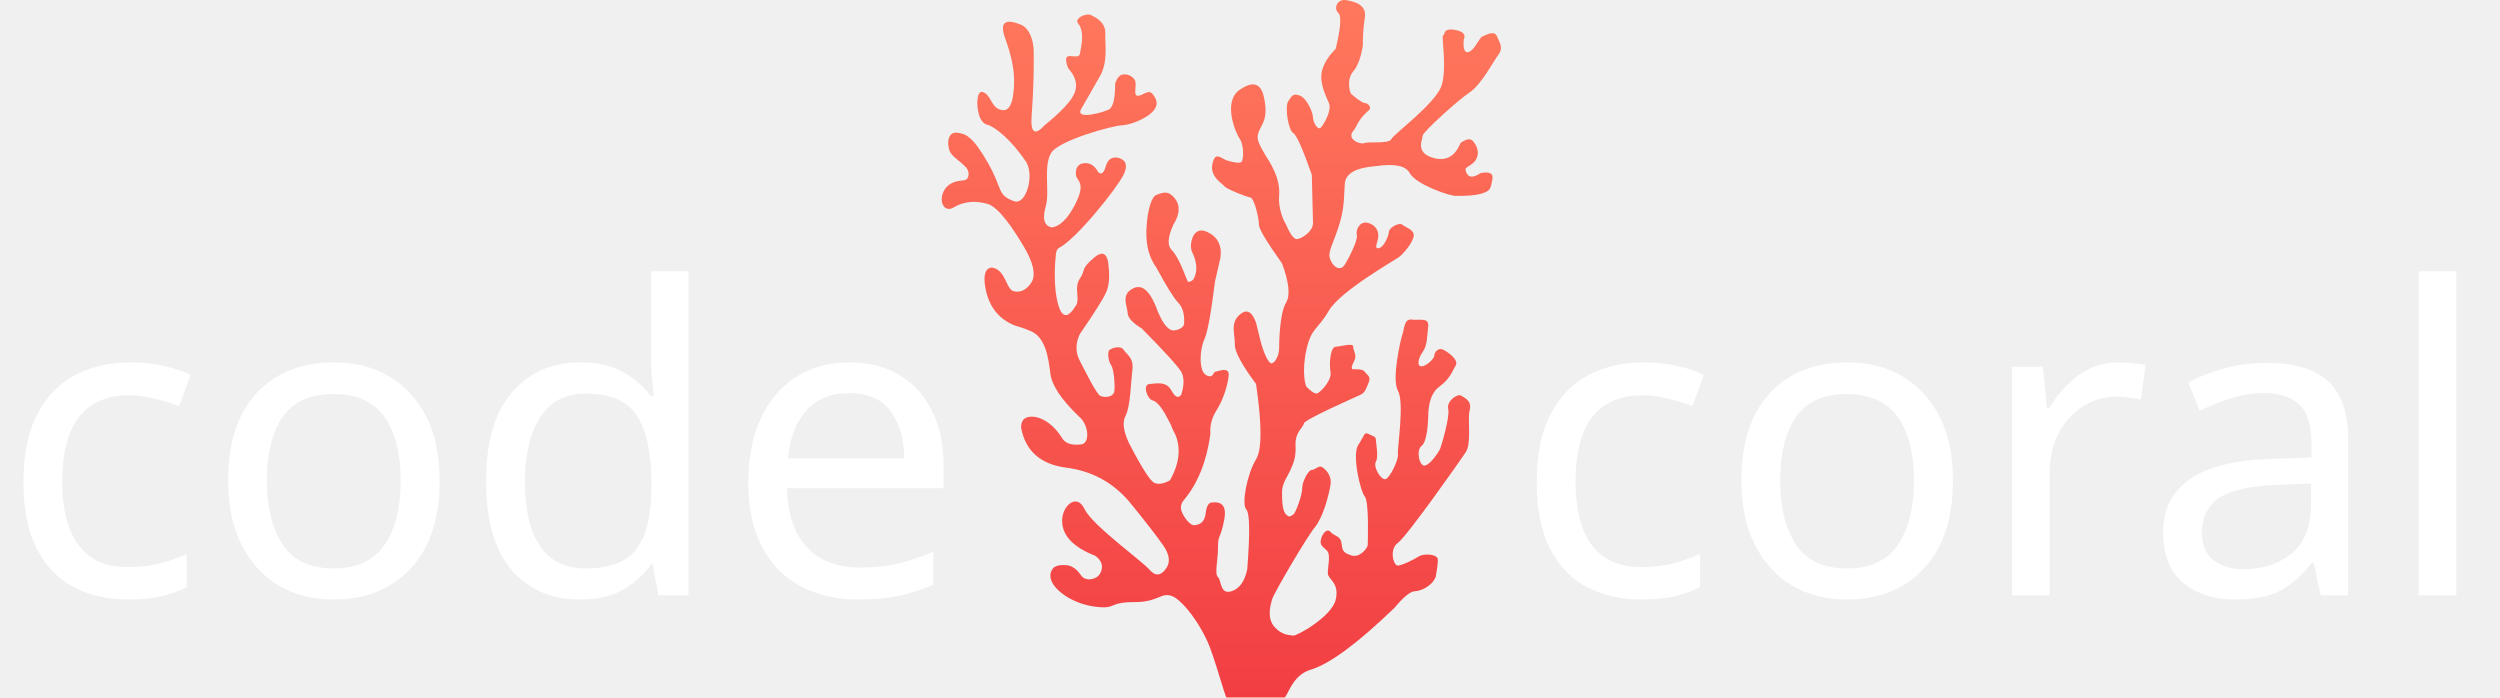
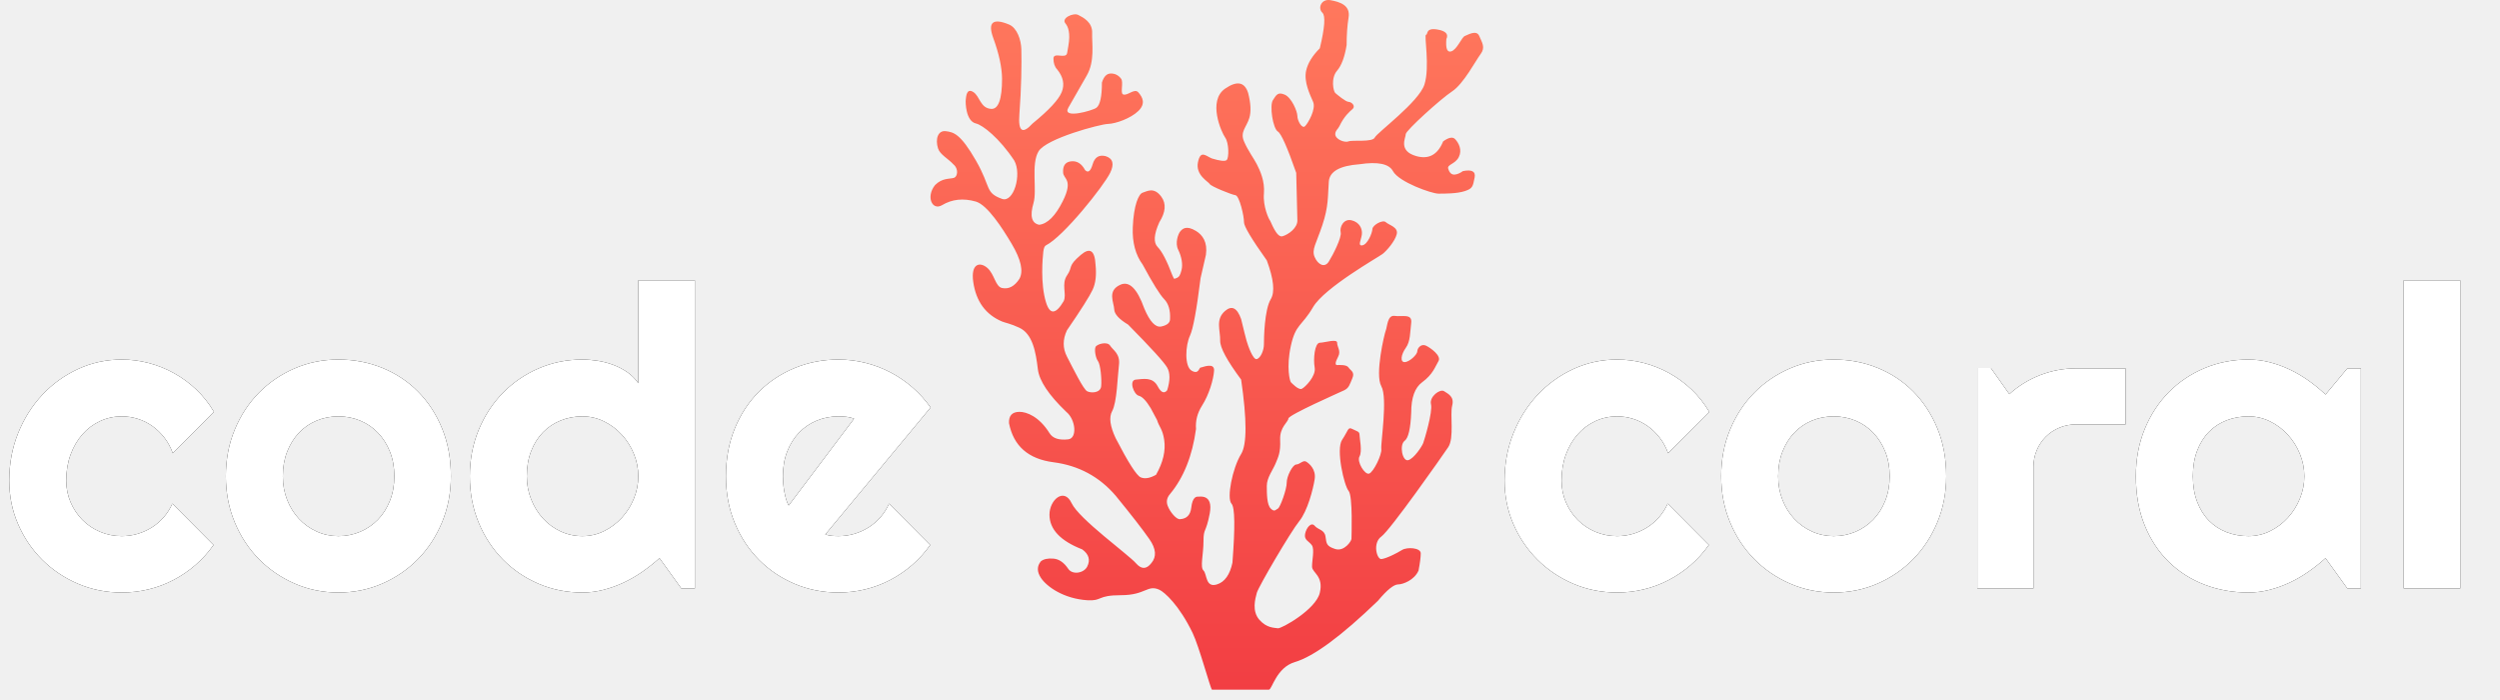
- <svg xmlns="http://www.w3.org/2000/svg" width="258" height="72" viewBox="0 0 258 72">
+ <svg xmlns="http://www.w3.org/2000/svg" xmlns:xlink="http://www.w3.org/1999/xlink" width="261" height="73" viewBox="0 0 261 73">
  <defs>
-     <linearGradient id="code-coral-header-logo-a" x1="50%" x2="50%" y1="0%" y2="100%">
+     <path id="code-coral-header-logo-a" d="M168.892,61.859 C169.851,61.859 170.786,61.748 171.695,61.526 C172.605,61.304 173.472,60.978 174.295,60.548 C175.119,60.118 175.885,59.596 176.594,58.98 C177.303,58.364 177.93,57.669 178.474,56.896 L178.474,56.896 L174.177,52.577 C173.948,53.093 173.651,53.562 173.285,53.985 C172.92,54.407 172.505,54.765 172.039,55.059 C171.574,55.353 171.076,55.578 170.546,55.736 C170.016,55.893 169.465,55.972 168.892,55.972 C168.09,55.972 167.334,55.822 166.625,55.521 C165.916,55.22 165.3,54.805 164.777,54.275 C164.255,53.745 163.843,53.129 163.542,52.427 C163.241,51.725 163.091,50.973 163.091,50.171 C163.091,49.183 163.241,48.281 163.542,47.464 C163.843,46.648 164.255,45.942 164.777,45.348 C165.3,44.754 165.916,44.292 166.625,43.962 C167.334,43.633 168.09,43.468 168.892,43.468 C169.465,43.468 170.023,43.554 170.568,43.726 C171.112,43.898 171.617,44.148 172.082,44.478 C172.548,44.807 172.967,45.212 173.339,45.692 C173.711,46.172 174.005,46.712 174.22,47.314 L174.22,47.314 L178.517,42.995 C178.001,42.122 177.389,41.348 176.68,40.675 C175.971,40.002 175.197,39.433 174.36,38.967 C173.522,38.502 172.641,38.147 171.717,37.904 C170.793,37.66 169.851,37.538 168.892,37.538 C167.273,37.538 165.751,37.868 164.326,38.527 C162.901,39.186 161.655,40.084 160.588,41.223 C159.521,42.362 158.68,43.697 158.064,45.23 C157.448,46.762 157.14,48.409 157.14,50.171 C157.14,51.79 157.448,53.308 158.064,54.726 C158.68,56.144 159.521,57.383 160.588,58.443 C161.655,59.503 162.901,60.337 164.326,60.946 C165.751,61.554 167.273,61.859 168.892,61.859 Z M191.515,61.859 C193.148,61.859 194.677,61.547 196.102,60.924 C197.527,60.301 198.769,59.449 199.829,58.367 C200.889,57.286 201.727,56.004 202.343,54.522 C202.959,53.039 203.267,51.439 203.267,49.72 C203.267,47.887 202.959,46.222 202.343,44.725 C201.727,43.228 200.889,41.946 199.829,40.879 C198.769,39.812 197.527,38.989 196.102,38.408 C194.677,37.828 193.148,37.538 191.515,37.538 C189.896,37.538 188.374,37.846 186.949,38.462 C185.524,39.078 184.278,39.927 183.211,41.008 C182.144,42.089 181.303,43.375 180.687,44.865 C180.071,46.354 179.763,47.973 179.763,49.72 C179.763,51.439 180.071,53.039 180.687,54.522 C181.303,56.004 182.144,57.286 183.211,58.367 C184.278,59.449 185.524,60.301 186.949,60.924 C188.374,61.547 189.896,61.859 191.515,61.859 Z M191.515,55.972 C190.713,55.972 189.957,55.811 189.248,55.489 C188.539,55.166 187.923,54.726 187.401,54.167 C186.878,53.609 186.466,52.95 186.165,52.191 C185.864,51.432 185.714,50.608 185.714,49.72 C185.714,48.775 185.864,47.919 186.165,47.153 C186.466,46.386 186.878,45.728 187.401,45.176 C187.923,44.625 188.539,44.202 189.248,43.908 C189.957,43.615 190.713,43.468 191.515,43.468 C192.317,43.468 193.072,43.615 193.781,43.908 C194.49,44.202 195.11,44.625 195.64,45.176 C196.17,45.728 196.589,46.386 196.897,47.153 C197.205,47.919 197.359,48.775 197.359,49.72 C197.359,50.651 197.205,51.503 196.897,52.277 C196.589,53.05 196.17,53.709 195.64,54.253 C195.11,54.797 194.49,55.22 193.781,55.521 C193.072,55.822 192.317,55.972 191.515,55.972 Z M212.376,61.429 L212.376,48.753 C212.376,48.137 212.491,47.557 212.72,47.013 C212.949,46.469 213.264,45.996 213.665,45.595 C214.066,45.194 214.539,44.879 215.083,44.65 C215.627,44.421 216.208,44.306 216.823,44.306 L216.823,44.306 L222.001,44.306 L222.001,38.462 L216.823,38.462 C215.534,38.462 214.288,38.695 213.085,39.16 C211.882,39.626 210.808,40.288 209.862,41.148 L209.862,41.148 L207.929,38.419 L206.511,38.419 L206.511,61.429 L212.376,61.429 Z M234.827,61.859 C235.572,61.859 236.306,61.766 237.029,61.579 C237.753,61.393 238.458,61.139 239.146,60.817 C239.833,60.494 240.488,60.115 241.111,59.678 C241.735,59.241 242.325,58.772 242.884,58.271 L242.884,58.271 L245.161,61.429 L246.579,61.429 L246.579,38.462 L245.161,38.462 L242.884,41.191 C242.34,40.675 241.756,40.195 241.133,39.751 C240.51,39.307 239.855,38.921 239.167,38.591 C238.48,38.262 237.771,38.004 237.04,37.818 C236.31,37.631 235.572,37.538 234.827,37.538 C233.209,37.538 231.687,37.836 230.262,38.43 C228.837,39.024 227.591,39.859 226.524,40.933 C225.457,42.007 224.615,43.293 223.999,44.789 C223.383,46.286 223.075,47.93 223.075,49.72 C223.075,51.639 223.383,53.351 223.999,54.855 C224.615,56.359 225.457,57.63 226.524,58.668 C227.591,59.707 228.837,60.498 230.262,61.042 C231.687,61.587 233.209,61.859 234.827,61.859 Z M234.827,55.972 C234.025,55.972 233.27,55.836 232.561,55.564 C231.852,55.292 231.236,54.891 230.713,54.361 C230.19,53.831 229.778,53.175 229.478,52.395 C229.177,51.614 229.027,50.723 229.027,49.72 C229.027,48.717 229.177,47.826 229.478,47.045 C229.778,46.265 230.19,45.609 230.713,45.079 C231.236,44.549 231.852,44.148 232.561,43.876 C233.27,43.604 234.025,43.468 234.827,43.468 C235.629,43.468 236.385,43.644 237.094,43.994 C237.803,44.345 238.422,44.811 238.952,45.391 C239.482,45.971 239.901,46.637 240.209,47.389 C240.517,48.141 240.671,48.918 240.671,49.72 C240.671,50.522 240.517,51.299 240.209,52.051 C239.901,52.803 239.482,53.469 238.952,54.049 C238.422,54.629 237.803,55.095 237.094,55.446 C236.385,55.797 235.629,55.972 234.827,55.972 Z M256.956,61.429 L256.956,29.267 L251.048,29.267 L251.048,61.429 L256.956,61.429 Z" />
+     <path id="code-coral-header-logo-b" d="M12.719,61.859 C13.678,61.859 14.613,61.748 15.522,61.526 C16.432,61.304 17.299,60.978 18.122,60.548 C18.946,60.118 19.712,59.596 20.421,58.98 C21.13,58.364 21.757,57.669 22.301,56.896 L22.301,56.896 L18.004,52.577 C17.775,53.093 17.478,53.562 17.112,53.985 C16.747,54.407 16.332,54.765 15.866,55.059 C15.401,55.353 14.903,55.578 14.373,55.736 C13.843,55.893 13.292,55.972 12.719,55.972 C11.917,55.972 11.161,55.822 10.452,55.521 C9.743,55.22 9.127,54.805 8.604,54.275 C8.082,53.745 7.67,53.129 7.369,52.427 C7.068,51.725 6.918,50.973 6.918,50.171 C6.918,49.183 7.068,48.281 7.369,47.464 C7.67,46.648 8.082,45.942 8.604,45.348 C9.127,44.754 9.743,44.292 10.452,43.962 C11.161,43.633 11.917,43.468 12.719,43.468 C13.292,43.468 13.85,43.554 14.395,43.726 C14.939,43.898 15.444,44.148 15.909,44.478 C16.375,44.807 16.794,45.212 17.166,45.692 C17.538,46.172 17.832,46.712 18.047,47.314 L18.047,47.314 L22.344,42.995 C21.828,42.122 21.216,41.348 20.507,40.675 C19.798,40.002 19.024,39.433 18.187,38.967 C17.349,38.502 16.468,38.147 15.544,37.904 C14.62,37.66 13.678,37.538 12.719,37.538 C11.1,37.538 9.578,37.868 8.153,38.527 C6.728,39.186 5.482,40.084 4.415,41.223 C3.348,42.362 2.507,43.697 1.891,45.23 C1.275,46.762 0.967,48.409 0.967,50.171 C0.967,51.79 1.275,53.308 1.891,54.726 C2.507,56.144 3.348,57.383 4.415,58.443 C5.482,59.503 6.728,60.337 8.153,60.946 C9.578,61.554 11.1,61.859 12.719,61.859 Z M35.342,61.859 C36.975,61.859 38.504,61.547 39.929,60.924 C41.354,60.301 42.596,59.449 43.656,58.367 C44.716,57.286 45.554,56.004 46.17,54.522 C46.786,53.039 47.094,51.439 47.094,49.72 C47.094,47.887 46.786,46.222 46.17,44.725 C45.554,43.228 44.716,41.946 43.656,40.879 C42.596,39.812 41.354,38.989 39.929,38.408 C38.504,37.828 36.975,37.538 35.342,37.538 C33.723,37.538 32.201,37.846 30.776,38.462 C29.351,39.078 28.105,39.927 27.038,41.008 C25.971,42.089 25.13,43.375 24.514,44.865 C23.898,46.354 23.59,47.973 23.59,49.72 C23.59,51.439 23.898,53.039 24.514,54.522 C25.13,56.004 25.971,57.286 27.038,58.367 C28.105,59.449 29.351,60.301 30.776,60.924 C32.201,61.547 33.723,61.859 35.342,61.859 Z M35.342,55.972 C34.54,55.972 33.784,55.811 33.075,55.489 C32.366,55.166 31.75,54.726 31.228,54.167 C30.705,53.609 30.293,52.95 29.992,52.191 C29.691,51.432 29.541,50.608 29.541,49.72 C29.541,48.775 29.691,47.919 29.992,47.153 C30.293,46.386 30.705,45.728 31.228,45.176 C31.75,44.625 32.366,44.202 33.075,43.908 C33.784,43.615 34.54,43.468 35.342,43.468 C36.144,43.468 36.899,43.615 37.608,43.908 C38.317,44.202 38.937,44.625 39.467,45.176 C39.997,45.728 40.416,46.386 40.724,47.153 C41.032,47.919 41.186,48.775 41.186,49.72 C41.186,50.651 41.032,51.503 40.724,52.277 C40.416,53.05 39.997,53.709 39.467,54.253 C38.937,54.797 38.317,55.22 37.608,55.521 C36.899,55.822 36.144,55.972 35.342,55.972 Z M60.822,61.859 C61.567,61.859 62.301,61.766 63.024,61.579 C63.748,61.393 64.453,61.139 65.141,60.817 C65.828,60.494 66.483,60.115 67.106,59.678 C67.729,59.241 68.32,58.772 68.879,58.271 L68.879,58.271 L71.156,61.429 L72.574,61.429 L72.574,29.267 L66.666,29.267 L66.666,40.009 C66.351,39.551 65.964,39.164 65.506,38.849 C65.048,38.534 64.557,38.28 64.034,38.086 C63.511,37.893 62.974,37.753 62.423,37.667 C61.871,37.581 61.338,37.538 60.822,37.538 C59.204,37.538 57.682,37.846 56.257,38.462 C54.832,39.078 53.586,39.93 52.519,41.019 C51.451,42.107 50.61,43.396 49.994,44.886 C49.378,46.376 49.07,47.987 49.07,49.72 C49.07,51.467 49.378,53.082 49.994,54.565 C50.61,56.047 51.451,57.329 52.519,58.41 C53.586,59.492 54.832,60.337 56.257,60.946 C57.682,61.554 59.204,61.859 60.822,61.859 Z M60.822,55.972 C60.02,55.972 59.265,55.807 58.556,55.478 C57.847,55.148 57.231,54.697 56.708,54.124 C56.185,53.551 55.773,52.885 55.473,52.126 C55.172,51.367 55.021,50.565 55.021,49.72 C55.021,48.746 55.172,47.872 55.473,47.099 C55.773,46.325 56.185,45.67 56.708,45.133 C57.231,44.596 57.847,44.184 58.556,43.898 C59.265,43.611 60.02,43.468 60.822,43.468 C61.624,43.468 62.38,43.644 63.089,43.994 C63.798,44.345 64.417,44.811 64.947,45.391 C65.477,45.971 65.896,46.637 66.204,47.389 C66.512,48.141 66.666,48.918 66.666,49.72 C66.666,50.522 66.512,51.299 66.204,52.051 C65.896,52.803 65.477,53.469 64.947,54.049 C64.417,54.629 63.798,55.095 63.089,55.446 C62.38,55.797 61.624,55.972 60.822,55.972 Z M87.57,61.859 C88.53,61.859 89.465,61.748 90.374,61.526 C91.284,61.304 92.15,60.978 92.974,60.548 C93.797,60.118 94.563,59.596 95.272,58.98 C95.981,58.364 96.608,57.669 97.152,56.896 L97.152,56.896 L92.855,52.577 C92.626,53.093 92.329,53.562 91.964,53.985 C91.599,54.407 91.183,54.765 90.718,55.059 C90.252,55.353 89.755,55.578 89.225,55.736 C88.695,55.893 88.143,55.972 87.57,55.972 C87.341,55.972 87.112,55.961 86.883,55.94 C86.654,55.918 86.424,55.872 86.195,55.8 L86.195,55.8 L97.195,42.544 C96.651,41.771 96.021,41.073 95.305,40.45 C94.589,39.826 93.819,39.3 92.995,38.87 C92.172,38.441 91.301,38.111 90.385,37.882 C89.468,37.653 88.53,37.538 87.57,37.538 C85.952,37.538 84.43,37.832 83.005,38.419 C81.58,39.006 80.334,39.83 79.267,40.89 C78.2,41.95 77.358,43.232 76.742,44.736 C76.126,46.24 75.818,47.901 75.818,49.72 C75.818,51.496 76.126,53.125 76.742,54.608 C77.358,56.09 78.2,57.368 79.267,58.443 C80.334,59.517 81.58,60.355 83.005,60.956 C84.43,61.558 85.952,61.859 87.57,61.859 Z M82.371,52.771 C82.257,52.57 82.163,52.341 82.092,52.083 C82.02,51.825 81.959,51.557 81.909,51.278 C81.859,50.998 81.823,50.723 81.802,50.45 C81.78,50.178 81.77,49.935 81.77,49.72 C81.77,48.76 81.92,47.897 82.221,47.131 C82.521,46.365 82.933,45.71 83.456,45.165 C83.979,44.621 84.595,44.202 85.304,43.908 C86.013,43.615 86.768,43.468 87.57,43.468 C87.857,43.468 88.132,43.482 88.397,43.511 C88.662,43.54 88.931,43.604 89.203,43.704 L89.203,43.704 L82.371,52.771 Z" />
+     <linearGradient id="code-coral-header-logo-c" x1="50%" x2="50%" y1="0%" y2="100%">
      <stop offset="0%" stop-color="#FF785D" />
      <stop offset="100%" stop-color="#F23E43" />
      <stop offset="100%" stop-color="#FF785D" />
    </linearGradient>
  </defs>
-   <g fill="none" fill-rule="evenodd">
-     <text fill="#FFF" font-family="Righteous-Regular, Righteous" font-size="44">
-       <tspan x="156.173" y="61.429">coral</tspan>
-     </text>
-     <text fill="#FFF" font-family="Righteous-Regular, Righteous" font-size="44">
-       <tspan x="0" y="61.429">code </tspan>
-     </text>
-     <path fill="url(#code-coral-header-logo-a)" d="M111.865,16.843 C112.475,16.772 112.963,17.076 113.328,17.755 C113.643,18.081 113.907,17.878 114.12,17.146 C114.333,16.415 114.783,16.133 115.469,16.3 C116.239,16.541 116.398,17.123 115.946,18.046 C115.268,19.432 111.072,24.698 109.247,25.611 C109.101,25.678 109.006,25.907 108.963,26.296 C108.898,26.879 108.639,29.593 109.247,31.564 C109.653,32.877 110.268,32.835 111.095,31.436 C111.434,30.702 110.821,29.649 111.451,28.736 C112.082,27.824 111.46,27.824 112.883,26.611 C113.832,25.803 114.345,26.142 114.42,27.63 C114.532,28.697 114.432,29.568 114.12,30.241 C113.808,30.915 112.913,32.329 111.434,34.484 C110.983,35.438 110.983,36.352 111.434,37.225 C112.111,38.535 113.144,40.631 113.538,40.844 C113.931,41.057 114.939,41.044 115.009,40.322 C115.079,39.6 114.934,38.043 114.677,37.704 C114.42,37.364 114.287,36.52 114.42,36.222 C114.553,35.924 115.64,35.603 115.946,36.087 C116.252,36.572 117.014,36.913 116.865,38.112 C116.716,39.311 116.665,41.996 116.151,42.931 C115.808,43.555 115.933,44.494 116.524,45.75 C117.839,48.294 118.711,49.656 119.14,49.836 C119.569,50.017 120.103,49.927 120.741,49.566 C121.477,48.27 121.76,47.052 121.589,45.912 C121.418,44.772 121.072,44.6 120.841,43.846 L120.177,42.604 C119.709,41.834 119.297,41.405 118.942,41.318 C118.409,41.187 117.869,39.691 118.632,39.63 C119.395,39.569 120.385,39.326 120.908,40.322 C121.257,40.986 121.588,41.127 121.902,40.744 C122.22,39.721 122.22,38.931 121.902,38.374 C121.583,37.817 120.223,36.322 117.82,33.888 C116.876,33.321 116.393,32.791 116.372,32.3 C116.34,31.564 115.612,30.358 117.009,29.728 C117.94,29.307 118.772,30.129 119.506,32.191 C120.091,33.585 120.687,34.216 121.293,34.085 C121.899,33.954 122.202,33.696 122.202,33.312 C122.247,32.392 122.043,31.698 121.589,31.231 C121.135,30.765 120.388,29.564 119.347,27.63 C118.594,26.608 118.248,25.313 118.309,23.744 C118.401,21.392 118.938,20.226 119.347,20.113 C119.756,19.999 120.509,19.461 121.293,20.539 C121.817,21.257 121.747,22.143 121.085,23.197 C120.513,24.463 120.454,25.326 120.908,25.785 C121.362,26.245 121.873,27.229 122.442,28.736 C122.643,29.136 122.551,29.158 122.86,29.036 C123.169,28.915 123.257,28.741 123.402,28.186 C123.547,27.63 123.418,26.807 123.056,26.081 C122.694,25.355 123.058,24.404 123.269,24.158 C123.479,23.912 123.879,23.481 124.913,24.111 C125.602,24.531 126.139,25.283 125.947,26.611 L125.39,29.036 C124.98,32.339 124.612,34.34 124.285,35.039 C123.794,36.087 123.702,38.263 124.457,38.699 C125.212,39.135 125.222,38.374 125.39,38.374 C125.559,38.374 126.86,37.768 126.8,38.699 C126.739,39.63 126.272,41.205 125.542,42.35 C125.056,43.114 124.846,43.927 124.913,44.788 C124.53,47.596 123.627,49.858 122.202,51.575 C121.875,51.951 121.79,52.357 121.95,52.793 C122.189,53.448 122.898,54.294 123.269,54.198 C123.949,54.156 124.332,53.755 124.418,52.995 C124.546,51.854 124.975,51.842 125.116,51.854 C125.257,51.867 126.745,51.524 126.346,53.616 C125.947,55.707 125.696,55.1 125.695,56.493 C125.695,57.886 125.317,59.209 125.695,59.564 C126.073,59.918 125.883,61.395 127.102,61.012 C127.914,60.756 128.453,60.001 128.718,58.745 C129.006,55.011 128.974,52.958 128.623,52.587 C128.097,52.031 128.711,48.884 129.626,47.398 C130.236,46.407 130.236,43.818 129.626,39.63 C128.148,37.64 127.418,36.285 127.436,35.565 C127.463,34.484 126.912,33.34 127.96,32.452 C128.658,31.86 129.213,32.146 129.626,33.312 C129.904,34.465 130.092,35.216 130.191,35.565 C130.338,36.087 130.869,37.602 131.265,37.489 C131.661,37.376 132.006,36.586 132.006,35.949 C132.006,35.312 132.053,32.347 132.723,31.231 C133.169,30.488 133.03,29.14 132.307,27.186 C130.711,24.944 129.917,23.614 129.925,23.197 C129.937,22.571 129.444,20.439 129.034,20.381 C128.623,20.322 126.476,19.457 126.346,19.213 C126.216,18.97 124.841,18.285 125.116,16.942 C125.39,15.598 125.947,16.3 126.578,16.545 C127.412,16.8 127.92,16.857 128.104,16.717 C128.379,16.507 128.354,14.907 127.96,14.361 C127.565,13.816 126.104,10.518 127.96,9.248 C129.196,8.402 129.996,8.555 130.358,9.708 C130.638,10.787 130.68,11.653 130.484,12.306 C130.191,13.285 129.492,13.753 129.925,14.759 C130.358,15.764 130.958,16.538 131.265,17.146 C131.572,17.755 132.121,18.871 132.006,20.217 C131.891,21.563 132.534,22.908 132.628,22.997 C132.723,23.085 133.315,24.85 133.947,24.666 C134.578,24.482 135.521,23.794 135.5,22.997 C135.485,22.465 135.445,20.815 135.38,18.046 C134.449,15.38 133.81,13.943 133.464,13.734 C132.945,13.422 132.574,11.027 132.945,10.454 C133.315,9.881 133.466,9.585 134.177,9.881 C134.888,10.177 135.5,11.623 135.5,12.11 C135.5,12.597 135.984,13.492 136.304,13.171 C136.623,12.85 137.469,11.39 137.144,10.635 C136.819,9.881 136.153,8.543 136.416,7.373 C136.592,6.593 137.068,5.816 137.844,5.041 C138.363,2.88 138.452,1.642 138.111,1.328 C137.6,0.857 137.992,-0.155 138.963,0.02 C139.934,0.196 141.056,0.542 140.849,1.819 C140.712,2.671 140.643,3.634 140.643,4.709 C140.441,5.951 140.111,6.839 139.652,7.373 C138.963,8.173 139.262,9.535 139.457,9.708 C139.652,9.881 140.56,10.635 140.849,10.635 C141.139,10.635 141.639,11.054 141.244,11.401 C140.981,11.632 140.392,12.11 139.891,13.171 C139.764,13.452 139.457,13.634 139.457,14.002 C139.457,14.555 140.455,14.925 140.849,14.759 C141.244,14.592 143.346,14.874 143.582,14.361 C143.817,13.849 148.176,10.666 148.77,8.826 C149.363,6.985 148.711,3.63 148.936,3.63 C149.162,3.63 148.848,2.859 150.137,3.083 C150.996,3.232 151.305,3.562 151.062,4.075 C150.976,5.056 151.141,5.487 151.558,5.367 C152.184,5.187 152.652,3.888 152.989,3.759 C153.325,3.63 154.209,3.082 154.496,3.759 C154.782,4.436 155.16,4.949 154.644,5.635 C154.128,6.32 152.85,8.764 151.668,9.536 C150.486,10.308 146.808,13.643 146.82,14.002 C146.832,14.361 145.983,15.758 147.931,16.3 C149.229,16.662 150.161,16.148 150.725,14.759 C151.312,14.338 151.731,14.262 151.982,14.531 C152.358,14.935 152.734,15.659 152.358,16.403 C151.982,17.146 151.123,17.162 151.254,17.604 C151.385,18.046 151.606,18.27 151.982,18.221 C152.233,18.187 152.501,18.068 152.786,17.863 C153.729,17.674 154.138,17.898 154.013,18.535 C153.827,19.491 153.796,19.683 152.989,19.95 C152.181,20.217 150.939,20.217 150.235,20.217 C149.531,20.217 146.101,19.01 145.481,17.863 C145.069,17.099 143.905,16.86 141.99,17.146 C139.93,17.298 138.861,17.901 138.784,18.956 C138.669,20.539 138.766,21.532 138.111,23.499 C137.457,25.466 136.964,26.053 137.307,26.841 C137.65,27.63 138.347,28.004 138.784,27.307 C139.222,26.611 140.156,24.764 140.024,24.254 C139.891,23.744 140.312,22.797 141.151,22.997 C141.99,23.197 142.296,23.875 142.238,24.447 C142.18,25.019 141.754,25.71 142.296,25.611 C142.839,25.511 143.317,24.324 143.336,23.912 C143.354,23.499 144.417,22.895 144.738,23.197 C145.059,23.499 146.06,23.709 145.878,24.447 C145.695,25.185 144.826,26.183 144.401,26.512 C143.976,26.841 138.329,30.026 137.144,32.055 C135.958,34.085 135.329,33.801 134.824,36.087 C134.319,38.374 134.723,39.81 134.824,39.906 C134.926,40.003 135.616,40.746 135.96,40.592 C136.304,40.439 137.469,39.259 137.307,38.374 C137.144,37.489 137.307,35.795 137.844,35.781 C138.381,35.768 139.652,35.341 139.652,35.781 C139.652,36.222 140.071,36.639 139.764,37.225 C139.457,37.811 139.412,38.112 139.652,38.112 C139.891,38.112 140.643,38.049 140.849,38.374 C141.056,38.699 141.528,38.819 141.244,39.485 C140.96,40.152 140.893,40.503 140.392,40.744 C139.891,40.985 134.586,43.312 134.561,43.694 C134.537,44.077 133.643,44.589 133.701,45.912 C133.759,47.235 133.507,47.7 133.226,48.384 C132.945,49.068 132.307,49.872 132.307,50.724 C132.307,51.575 132.317,52.701 132.723,53.097 C133.128,53.494 133.227,53.2 133.464,53.097 C133.701,52.995 134.396,51.064 134.387,50.397 C134.377,49.731 135.012,48.5 135.38,48.494 C135.749,48.488 136.095,48.003 136.416,48.194 C136.737,48.384 137.469,48.998 137.307,50.033 C137.144,51.068 136.562,53.349 135.693,54.413 C134.824,55.477 131.443,61.237 131.265,61.888 C131.087,62.539 130.741,63.801 131.524,64.697 C132.307,65.592 133.116,65.526 133.464,65.592 C133.812,65.657 137.429,63.647 137.844,61.888 C138.259,60.13 137.056,59.799 137.034,59.18 C137.012,58.561 137.317,57.347 137.012,56.92 C136.708,56.493 136.191,56.39 136.304,55.755 C136.416,55.119 136.94,54.459 137.307,54.892 C137.674,55.324 138.332,55.288 138.438,56.018 C138.544,56.748 138.522,57.022 139.457,57.317 C140.392,57.613 141.151,56.486 141.151,56.252 C141.151,56.018 141.307,51.771 140.849,51.247 C140.392,50.724 139.502,46.916 140.175,45.912 C140.849,44.908 140.757,44.538 141.244,44.788 C141.731,45.038 141.99,45.039 141.99,45.387 C141.99,45.734 142.297,47.111 141.99,47.652 C141.683,48.194 142.542,49.603 142.999,49.443 C143.456,49.283 144.347,47.453 144.267,46.866 C144.188,46.279 144.953,41.534 144.267,40.322 C143.582,39.11 144.581,34.882 144.738,34.484 C144.896,34.085 144.896,32.867 145.665,32.98 C146.435,33.092 147.513,32.702 147.39,33.703 C147.267,34.704 147.312,35.641 146.82,36.324 C146.329,37.007 146.207,37.81 146.704,37.804 C147.202,37.798 148.022,37.019 148.027,36.672 C148.033,36.324 148.445,35.85 148.936,36.087 C149.427,36.324 150.57,37.149 150.235,37.704 C149.899,38.258 149.677,39.069 148.534,39.906 C147.771,40.465 147.39,41.517 147.39,43.063 C147.322,44.745 147.093,45.731 146.704,46.02 C146.121,46.453 146.471,48.201 147.074,48.042 C147.677,47.883 148.52,46.592 148.645,46.252 C148.77,45.912 149.65,42.996 149.456,42.204 C149.262,41.411 150.402,40.561 150.828,40.844 C151.254,41.126 151.911,41.404 151.668,42.35 C151.425,43.297 151.901,45.72 151.254,46.686 C150.606,47.652 145.199,55.349 144.267,56.018 C143.336,56.687 143.796,58.397 144.267,58.365 C144.738,58.333 145.878,57.765 146.419,57.424 C146.961,57.084 148.386,57.179 148.386,57.765 C148.386,58.155 148.309,58.755 148.155,59.564 C147.711,60.586 146.497,61.012 146.034,61.012 C145.572,61.012 144.864,61.583 143.91,62.727 C140.089,66.409 137.2,68.539 135.243,69.118 C133.286,69.696 132.857,72 132.526,72 C132.305,72 130.323,72 126.578,72 C126.401,71.836 125.253,67.532 124.569,66.104 C123.178,63.204 121.626,61.809 121.072,61.563 C119.832,61.012 119.657,62.137 117.089,62.137 C114.52,62.137 115.168,62.768 113.551,62.664 C111.124,62.507 109.333,61.272 108.709,60.319 C108.293,59.683 108.293,59.111 108.709,58.603 C109,58.366 109.439,58.271 110.024,58.32 C110.61,58.368 111.124,58.723 111.567,59.384 C112.01,60.045 113.203,59.843 113.551,59.151 C113.898,58.46 113.724,57.861 113.029,57.355 C110.748,56.468 109.608,55.258 109.609,53.726 C109.61,52.195 111.13,50.851 111.918,52.524 C112.707,54.198 117.82,57.862 118.655,58.817 C119.213,59.455 119.746,59.442 120.256,58.779 C120.811,58.117 120.742,57.288 120.049,56.292 C119.356,55.295 118.182,53.784 116.527,51.757 C114.82,49.764 112.652,48.598 110.024,48.259 C107.396,47.919 105.849,46.559 105.382,44.177 C105.346,43.397 105.707,43.004 106.466,42.996 C107.224,42.989 108.532,43.489 109.609,45.214 C109.94,45.759 110.592,45.977 111.567,45.867 C112.541,45.756 112.34,43.78 111.363,42.996 C109.529,41.238 108.54,39.756 108.397,38.551 C108.181,36.744 107.853,34.868 106.466,34.217 C105.541,33.782 104.986,33.703 104.656,33.565 C102.946,32.844 101.945,31.473 101.651,29.453 C101.357,27.433 102.403,27.323 103.14,27.988 C103.876,28.653 103.959,29.923 104.656,30.067 C105.354,30.212 105.957,29.895 106.466,29.116 C106.91,28.326 106.641,27.105 105.66,25.453 C104.678,23.8 103.14,21.414 101.929,21.046 C100.616,20.669 99.439,20.792 98.4,21.414 C97.36,22.035 96.676,20.539 97.662,19.317 C98.4,18.576 99.146,18.698 99.599,18.576 C100.052,18.453 100.111,17.604 99.599,17.182 C99.016,16.545 98.173,16.142 97.969,15.492 C97.662,14.518 97.958,13.593 98.779,13.695 C99.599,13.796 100.318,13.961 101.929,16.764 C103.54,19.566 102.847,20.115 104.656,20.764 C105.863,21.197 106.747,18.221 105.932,16.764 C104.391,14.428 102.637,13.053 101.929,12.891 C100.867,12.649 100.824,10.702 100.867,10.38 C100.91,10.058 100.954,9.166 101.651,9.607 C102.348,10.048 102.369,11.289 103.513,11.367 C104.275,11.418 104.656,10.366 104.656,8.21 C104.643,7.021 104.336,5.607 103.738,3.969 C103.139,2.331 103.687,1.861 105.382,2.558 C106.23,2.91 106.648,4.164 106.672,5.154 C106.709,6.638 106.675,9.218 106.466,11.925 C106.326,13.729 106.787,14.051 107.847,12.891 C109.561,11.492 110.576,10.397 110.891,9.607 C111.205,8.817 111.048,8.033 110.419,7.257 C110.156,6.98 110.024,6.599 110.024,6.113 C110.024,5.385 111.334,6.21 111.451,5.542 C111.522,5.136 111.564,4.897 111.576,4.827 C111.822,3.437 111.558,2.782 111.272,2.44 C110.809,1.889 112.103,1.302 112.612,1.559 C113.121,1.816 114.105,2.314 114.066,3.431 C114.028,4.547 114.373,6.392 113.492,7.904 C112.905,8.912 112.266,10.027 111.576,11.25 C110.886,12.473 114.13,11.54 114.512,11.25 C114.894,10.961 115.086,10.085 115.086,8.623 C115.279,7.99 115.591,7.673 116.024,7.673 C116.457,7.673 116.812,7.854 117.089,8.214 C117.365,8.575 116.982,9.717 117.29,9.852 C117.752,10.055 118.472,9.162 118.896,9.649 C119.319,10.136 119.692,10.8 118.896,11.581 C118.099,12.362 116.526,12.916 115.713,12.939 C114.9,12.963 109.275,14.455 108.467,15.801 C107.659,17.146 108.335,19.854 107.94,21.203 C107.545,22.552 107.742,23.306 108.532,23.466 C109.404,23.365 110.225,22.546 110.995,21.009 C112.15,18.703 111.033,18.703 111.033,17.986 C110.998,17.314 111.255,16.913 111.865,16.843 Z" />
+   <g fill="none">
+     <use fill="#000" xlink:href="#code-coral-header-logo-a" />
+     <use fill="#FFF" xlink:href="#code-coral-header-logo-a" />
+     <use fill="#000" xlink:href="#code-coral-header-logo-b" />
+     <use fill="#FFF" xlink:href="#code-coral-header-logo-b" />
+     <path fill="url(#code-coral-header-logo-c)" d="M111.865,16.843 C112.475,16.772 112.963,17.076 113.328,17.755 C113.643,18.081 113.907,17.878 114.12,17.146 C114.333,16.415 114.783,16.133 115.469,16.3 C116.239,16.541 116.398,17.123 115.946,18.046 C115.268,19.432 111.072,24.698 109.247,25.611 C109.101,25.678 109.006,25.907 108.963,26.296 C108.898,26.879 108.639,29.593 109.247,31.564 C109.653,32.877 110.268,32.835 111.095,31.436 C111.434,30.702 110.821,29.649 111.451,28.736 C112.082,27.824 111.46,27.824 112.883,26.611 C113.832,25.803 114.345,26.142 114.42,27.63 C114.532,28.697 114.432,29.568 114.12,30.241 C113.808,30.915 112.913,32.329 111.434,34.484 C110.983,35.438 110.983,36.352 111.434,37.225 C112.111,38.535 113.144,40.631 113.538,40.844 C113.931,41.057 114.939,41.044 115.009,40.322 C115.079,39.6 114.934,38.043 114.677,37.704 C114.42,37.364 114.287,36.52 114.42,36.222 C114.553,35.924 115.64,35.603 115.946,36.087 C116.252,36.572 117.014,36.913 116.865,38.112 C116.716,39.311 116.665,41.996 116.151,42.931 C115.808,43.555 115.933,44.494 116.524,45.75 C117.839,48.294 118.711,49.656 119.14,49.836 C119.569,50.017 120.103,49.927 120.741,49.566 C121.477,48.27 121.76,47.052 121.589,45.912 C121.418,44.772 121.072,44.6 120.841,43.846 L120.177,42.604 C119.709,41.834 119.297,41.405 118.942,41.318 C118.409,41.187 117.869,39.691 118.632,39.63 C119.395,39.569 120.385,39.326 120.908,40.322 C121.257,40.986 121.588,41.127 121.902,40.744 C122.22,39.721 122.22,38.931 121.902,38.374 C121.583,37.817 120.223,36.322 117.82,33.888 C116.876,33.321 116.393,32.791 116.372,32.3 C116.34,31.564 115.612,30.358 117.009,29.728 C117.94,29.307 118.772,30.129 119.506,32.191 C120.091,33.585 120.687,34.216 121.293,34.085 C121.899,33.954 122.202,33.696 122.202,33.312 C122.247,32.392 122.043,31.698 121.589,31.231 C121.135,30.765 120.388,29.564 119.347,27.63 C118.594,26.608 118.248,25.313 118.309,23.744 C118.401,21.392 118.938,20.226 119.347,20.113 C119.756,19.999 120.509,19.461 121.293,20.539 C121.817,21.257 121.747,22.143 121.085,23.197 C120.513,24.463 120.454,25.326 120.908,25.785 C121.362,26.245 121.873,27.229 122.442,28.736 C122.643,29.136 122.551,29.158 122.86,29.036 C123.169,28.915 123.257,28.741 123.402,28.186 C123.547,27.63 123.418,26.807 123.056,26.081 C122.694,25.355 123.058,24.404 123.269,24.158 C123.479,23.912 123.879,23.481 124.913,24.111 C125.602,24.531 126.139,25.283 125.947,26.611 L125.39,29.036 C124.98,32.339 124.612,34.34 124.285,35.039 C123.794,36.087 123.702,38.263 124.457,38.699 C125.212,39.135 125.222,38.374 125.39,38.374 C125.559,38.374 126.86,37.768 126.8,38.699 C126.739,39.63 126.272,41.205 125.542,42.35 C125.056,43.114 124.846,43.927 124.913,44.788 C124.53,47.596 123.627,49.858 122.202,51.575 C121.875,51.951 121.79,52.357 121.95,52.793 C122.189,53.448 122.898,54.294 123.269,54.198 C123.949,54.156 124.332,53.755 124.418,52.995 C124.546,51.854 124.975,51.842 125.116,51.854 C125.257,51.867 126.745,51.524 126.346,53.616 C125.947,55.707 125.696,55.1 125.695,56.493 C125.695,57.886 125.317,59.209 125.695,59.564 C126.073,59.918 125.883,61.395 127.102,61.012 C127.914,60.756 128.453,60.001 128.718,58.745 C129.006,55.011 128.974,52.958 128.623,52.587 C128.097,52.031 128.711,48.884 129.626,47.398 C130.236,46.407 130.236,43.818 129.626,39.63 C128.148,37.64 127.418,36.285 127.436,35.565 C127.463,34.484 126.912,33.34 127.96,32.452 C128.658,31.86 129.213,32.146 129.626,33.312 C129.904,34.465 130.092,35.216 130.191,35.565 C130.338,36.087 130.869,37.602 131.265,37.489 C131.661,37.376 132.006,36.586 132.006,35.949 C132.006,35.312 132.053,32.347 132.723,31.231 C133.169,30.488 133.03,29.14 132.307,27.186 C130.711,24.944 129.917,23.614 129.925,23.197 C129.937,22.571 129.444,20.439 129.034,20.381 C128.623,20.322 126.476,19.457 126.346,19.213 C126.216,18.97 124.841,18.285 125.116,16.942 C125.39,15.598 125.947,16.3 126.578,16.545 C127.412,16.8 127.92,16.857 128.104,16.717 C128.379,16.507 128.354,14.907 127.96,14.361 C127.565,13.816 126.104,10.518 127.96,9.248 C129.196,8.402 129.996,8.555 130.358,9.708 C130.638,10.787 130.68,11.653 130.484,12.306 C130.191,13.285 129.492,13.753 129.925,14.759 C130.358,15.764 130.958,16.538 131.265,17.146 C131.572,17.755 132.121,18.871 132.006,20.217 C131.891,21.563 132.534,22.908 132.628,22.997 C132.723,23.085 133.315,24.85 133.947,24.666 C134.578,24.482 135.521,23.794 135.5,22.997 C135.485,22.465 135.445,20.815 135.38,18.046 C134.449,15.38 133.81,13.943 133.464,13.734 C132.945,13.422 132.574,11.027 132.945,10.454 C133.315,9.881 133.466,9.585 134.177,9.881 C134.888,10.177 135.5,11.623 135.5,12.11 C135.5,12.597 135.984,13.492 136.304,13.171 C136.623,12.85 137.469,11.39 137.144,10.635 C136.819,9.881 136.153,8.543 136.416,7.373 C136.592,6.593 137.068,5.816 137.844,5.041 C138.363,2.88 138.452,1.642 138.111,1.328 C137.6,0.857 137.992,-0.155 138.963,0.02 C139.934,0.196 141.056,0.542 140.849,1.819 C140.712,2.671 140.643,3.634 140.643,4.709 C140.441,5.951 140.111,6.839 139.652,7.373 C138.963,8.173 139.262,9.535 139.457,9.708 C139.652,9.881 140.56,10.635 140.849,10.635 C141.139,10.635 141.639,11.054 141.244,11.401 C140.981,11.632 140.392,12.11 139.891,13.171 C139.764,13.452 139.457,13.634 139.457,14.002 C139.457,14.555 140.455,14.925 140.849,14.759 C141.244,14.592 143.346,14.874 143.582,14.361 C143.817,13.849 148.176,10.666 148.77,8.826 C149.363,6.985 148.711,3.63 148.936,3.63 C149.162,3.63 148.848,2.859 150.137,3.083 C150.996,3.232 151.305,3.562 151.062,4.075 C150.976,5.056 151.141,5.487 151.558,5.367 C152.184,5.187 152.652,3.888 152.989,3.759 C153.325,3.63 154.209,3.082 154.496,3.759 C154.782,4.436 155.16,4.949 154.644,5.635 C154.128,6.32 152.85,8.764 151.668,9.536 C150.486,10.308 146.808,13.643 146.82,14.002 C146.832,14.361 145.983,15.758 147.931,16.3 C149.229,16.662 150.161,16.148 150.725,14.759 C151.312,14.338 151.731,14.262 151.982,14.531 C152.358,14.935 152.734,15.659 152.358,16.403 C151.982,17.146 151.123,17.162 151.254,17.604 C151.385,18.046 151.606,18.27 151.982,18.221 C152.233,18.187 152.501,18.068 152.786,17.863 C153.729,17.674 154.138,17.898 154.013,18.535 C153.827,19.491 153.796,19.683 152.989,19.95 C152.181,20.217 150.939,20.217 150.235,20.217 C149.531,20.217 146.101,19.01 145.481,17.863 C145.069,17.099 143.905,16.86 141.99,17.146 C139.93,17.298 138.861,17.901 138.784,18.956 C138.669,20.539 138.766,21.532 138.111,23.499 C137.457,25.466 136.964,26.053 137.307,26.841 C137.65,27.63 138.347,28.004 138.784,27.307 C139.222,26.611 140.156,24.764 140.024,24.254 C139.891,23.744 140.312,22.797 141.151,22.997 C141.99,23.197 142.296,23.875 142.238,24.447 C142.18,25.019 141.754,25.71 142.296,25.611 C142.839,25.511 143.317,24.324 143.336,23.912 C143.354,23.499 144.417,22.895 144.738,23.197 C145.059,23.499 146.06,23.709 145.878,24.447 C145.695,25.185 144.826,26.183 144.401,26.512 C143.976,26.841 138.329,30.026 137.144,32.055 C135.958,34.085 135.329,33.801 134.824,36.087 C134.319,38.374 134.723,39.81 134.824,39.906 C134.926,40.003 135.616,40.746 135.96,40.592 C136.304,40.439 137.469,39.259 137.307,38.374 C137.144,37.489 137.307,35.795 137.844,35.781 C138.381,35.768 139.652,35.341 139.652,35.781 C139.652,36.222 140.071,36.639 139.764,37.225 C139.457,37.811 139.412,38.112 139.652,38.112 C139.891,38.112 140.643,38.049 140.849,38.374 C141.056,38.699 141.528,38.819 141.244,39.485 C140.96,40.152 140.893,40.503 140.392,40.744 C139.891,40.985 134.586,43.312 134.561,43.694 C134.537,44.077 133.643,44.589 133.701,45.912 C133.759,47.235 133.507,47.7 133.226,48.384 C132.945,49.068 132.307,49.872 132.307,50.724 C132.307,51.575 132.317,52.701 132.723,53.097 C133.128,53.494 133.227,53.2 133.464,53.097 C133.701,52.995 134.396,51.064 134.387,50.397 C134.377,49.731 135.012,48.5 135.38,48.494 C135.749,48.488 136.095,48.003 136.416,48.194 C136.737,48.384 137.469,48.998 137.307,50.033 C137.144,51.068 136.562,53.349 135.693,54.413 C134.824,55.477 131.443,61.237 131.265,61.888 C131.087,62.539 130.741,63.801 131.524,64.697 C132.307,65.592 133.116,65.526 133.464,65.592 C133.812,65.657 137.429,63.647 137.844,61.888 C138.259,60.13 137.056,59.799 137.034,59.18 C137.012,58.561 137.317,57.347 137.012,56.92 C136.708,56.493 136.191,56.39 136.304,55.755 C136.416,55.119 136.94,54.459 137.307,54.892 C137.674,55.324 138.332,55.288 138.438,56.018 C138.544,56.748 138.522,57.022 139.457,57.317 C140.392,57.613 141.151,56.486 141.151,56.252 C141.151,56.018 141.307,51.771 140.849,51.247 C140.392,50.724 139.502,46.916 140.175,45.912 C140.849,44.908 140.757,44.538 141.244,44.788 C141.731,45.038 141.99,45.039 141.99,45.387 C141.99,45.734 142.297,47.111 141.99,47.652 C141.683,48.194 142.542,49.603 142.999,49.443 C143.456,49.283 144.347,47.453 144.267,46.866 C144.188,46.279 144.953,41.534 144.267,40.322 C143.582,39.11 144.581,34.882 144.738,34.484 C144.896,34.085 144.896,32.867 145.665,32.98 C146.435,33.092 147.513,32.702 147.39,33.703 C147.267,34.704 147.312,35.641 146.82,36.324 C146.329,37.007 146.207,37.81 146.704,37.804 C147.202,37.798 148.022,37.019 148.027,36.672 C148.033,36.324 148.445,35.85 148.936,36.087 C149.427,36.324 150.57,37.149 150.235,37.704 C149.899,38.258 149.677,39.069 148.534,39.906 C147.771,40.465 147.39,41.517 147.39,43.063 C147.322,44.745 147.093,45.731 146.704,46.02 C146.121,46.453 146.471,48.201 147.074,48.042 C147.677,47.883 148.52,46.592 148.645,46.252 C148.77,45.912 149.65,42.996 149.456,42.204 C149.262,41.411 150.402,40.561 150.828,40.844 C151.254,41.126 151.911,41.404 151.668,42.35 C151.425,43.297 151.901,45.72 151.254,46.686 C150.606,47.652 145.199,55.349 144.267,56.018 C143.336,56.687 143.796,58.397 144.267,58.365 C144.738,58.333 145.878,57.765 146.419,57.424 C146.961,57.084 148.386,57.179 148.386,57.765 C148.386,58.155 148.309,58.755 148.155,59.564 C147.711,60.586 146.497,61.012 146.034,61.012 C145.572,61.012 144.864,61.583 143.91,62.727 C140.089,66.409 137.2,68.539 135.243,69.118 C133.286,69.696 132.857,72 132.526,72 C132.305,72 130.323,72 126.578,72 C126.401,71.836 125.253,67.532 124.569,66.104 C123.178,63.204 121.626,61.809 121.072,61.563 C119.832,61.012 119.657,62.137 117.089,62.137 C114.52,62.137 115.168,62.768 113.551,62.664 C111.124,62.507 109.333,61.272 108.709,60.319 C108.293,59.683 108.293,59.111 108.709,58.603 C109,58.366 109.439,58.271 110.024,58.32 C110.61,58.368 111.124,58.723 111.567,59.384 C112.01,60.045 113.203,59.843 113.551,59.151 C113.898,58.46 113.724,57.861 113.029,57.355 C110.748,56.468 109.608,55.258 109.609,53.726 C109.61,52.195 111.13,50.851 111.918,52.524 C112.707,54.198 117.82,57.862 118.655,58.817 C119.213,59.455 119.746,59.442 120.256,58.779 C120.811,58.117 120.742,57.288 120.049,56.292 C119.356,55.295 118.182,53.784 116.527,51.757 C114.82,49.764 112.652,48.598 110.024,48.259 C107.396,47.919 105.849,46.559 105.382,44.177 C105.346,43.397 105.707,43.004 106.466,42.996 C107.224,42.989 108.532,43.489 109.609,45.214 C109.94,45.759 110.592,45.977 111.567,45.867 C112.541,45.756 112.34,43.78 111.363,42.996 C109.529,41.238 108.54,39.756 108.397,38.551 C108.181,36.744 107.853,34.868 106.466,34.217 C105.541,33.782 104.986,33.703 104.656,33.565 C102.946,32.844 101.945,31.473 101.651,29.453 C101.357,27.433 102.403,27.323 103.14,27.988 C103.876,28.653 103.959,29.923 104.656,30.067 C105.354,30.212 105.957,29.895 106.466,29.116 C106.91,28.326 106.641,27.105 105.66,25.453 C104.678,23.8 103.14,21.414 101.929,21.046 C100.616,20.669 99.439,20.792 98.4,21.414 C97.36,22.035 96.676,20.539 97.662,19.317 C98.4,18.576 99.146,18.698 99.599,18.576 C100.052,18.453 100.111,17.604 99.599,17.182 C99.016,16.545 98.173,16.142 97.969,15.492 C97.662,14.518 97.958,13.593 98.779,13.695 C99.599,13.796 100.318,13.961 101.929,16.764 C103.54,19.566 102.847,20.115 104.656,20.764 C105.863,21.197 106.747,18.221 105.932,16.764 C104.391,14.428 102.637,13.053 101.929,12.891 C100.867,12.649 100.824,10.702 100.867,10.38 C100.91,10.058 100.954,9.166 101.651,9.607 C102.348,10.048 102.369,11.289 103.513,11.367 C104.275,11.418 104.656,10.366 104.656,8.21 C104.643,7.021 104.336,5.607 103.738,3.969 C103.139,2.331 103.687,1.861 105.382,2.558 C106.23,2.91 106.648,4.164 106.672,5.154 C106.709,6.638 106.675,9.218 106.466,11.925 C106.326,13.729 106.787,14.051 107.847,12.891 C109.561,11.492 110.576,10.397 110.891,9.607 C111.205,8.817 111.048,8.033 110.419,7.257 C110.156,6.98 110.024,6.599 110.024,6.113 C110.024,5.385 111.334,6.21 111.451,5.542 C111.522,5.136 111.564,4.897 111.576,4.827 C111.822,3.437 111.558,2.782 111.272,2.44 C110.809,1.889 112.103,1.302 112.612,1.559 C113.121,1.816 114.105,2.314 114.066,3.431 C114.028,4.547 114.373,6.392 113.492,7.904 C112.905,8.912 112.266,10.027 111.576,11.25 C110.886,12.473 114.13,11.54 114.512,11.25 C114.894,10.961 115.086,10.085 115.086,8.623 C115.279,7.99 115.591,7.673 116.024,7.673 C116.457,7.673 116.812,7.854 117.089,8.214 C117.365,8.575 116.982,9.717 117.29,9.852 C117.752,10.055 118.472,9.162 118.896,9.649 C119.319,10.136 119.692,10.8 118.896,11.581 C118.099,12.362 116.526,12.916 115.713,12.939 C114.9,12.963 109.275,14.455 108.467,15.801 C107.659,17.146 108.335,19.854 107.94,21.203 C107.545,22.552 107.742,23.306 108.532,23.466 C109.404,23.365 110.225,22.546 110.995,21.009 C112.15,18.703 111.033,18.703 111.033,17.986 C110.998,17.314 111.255,16.913 111.865,16.843 Z" />
  </g>
</svg>
